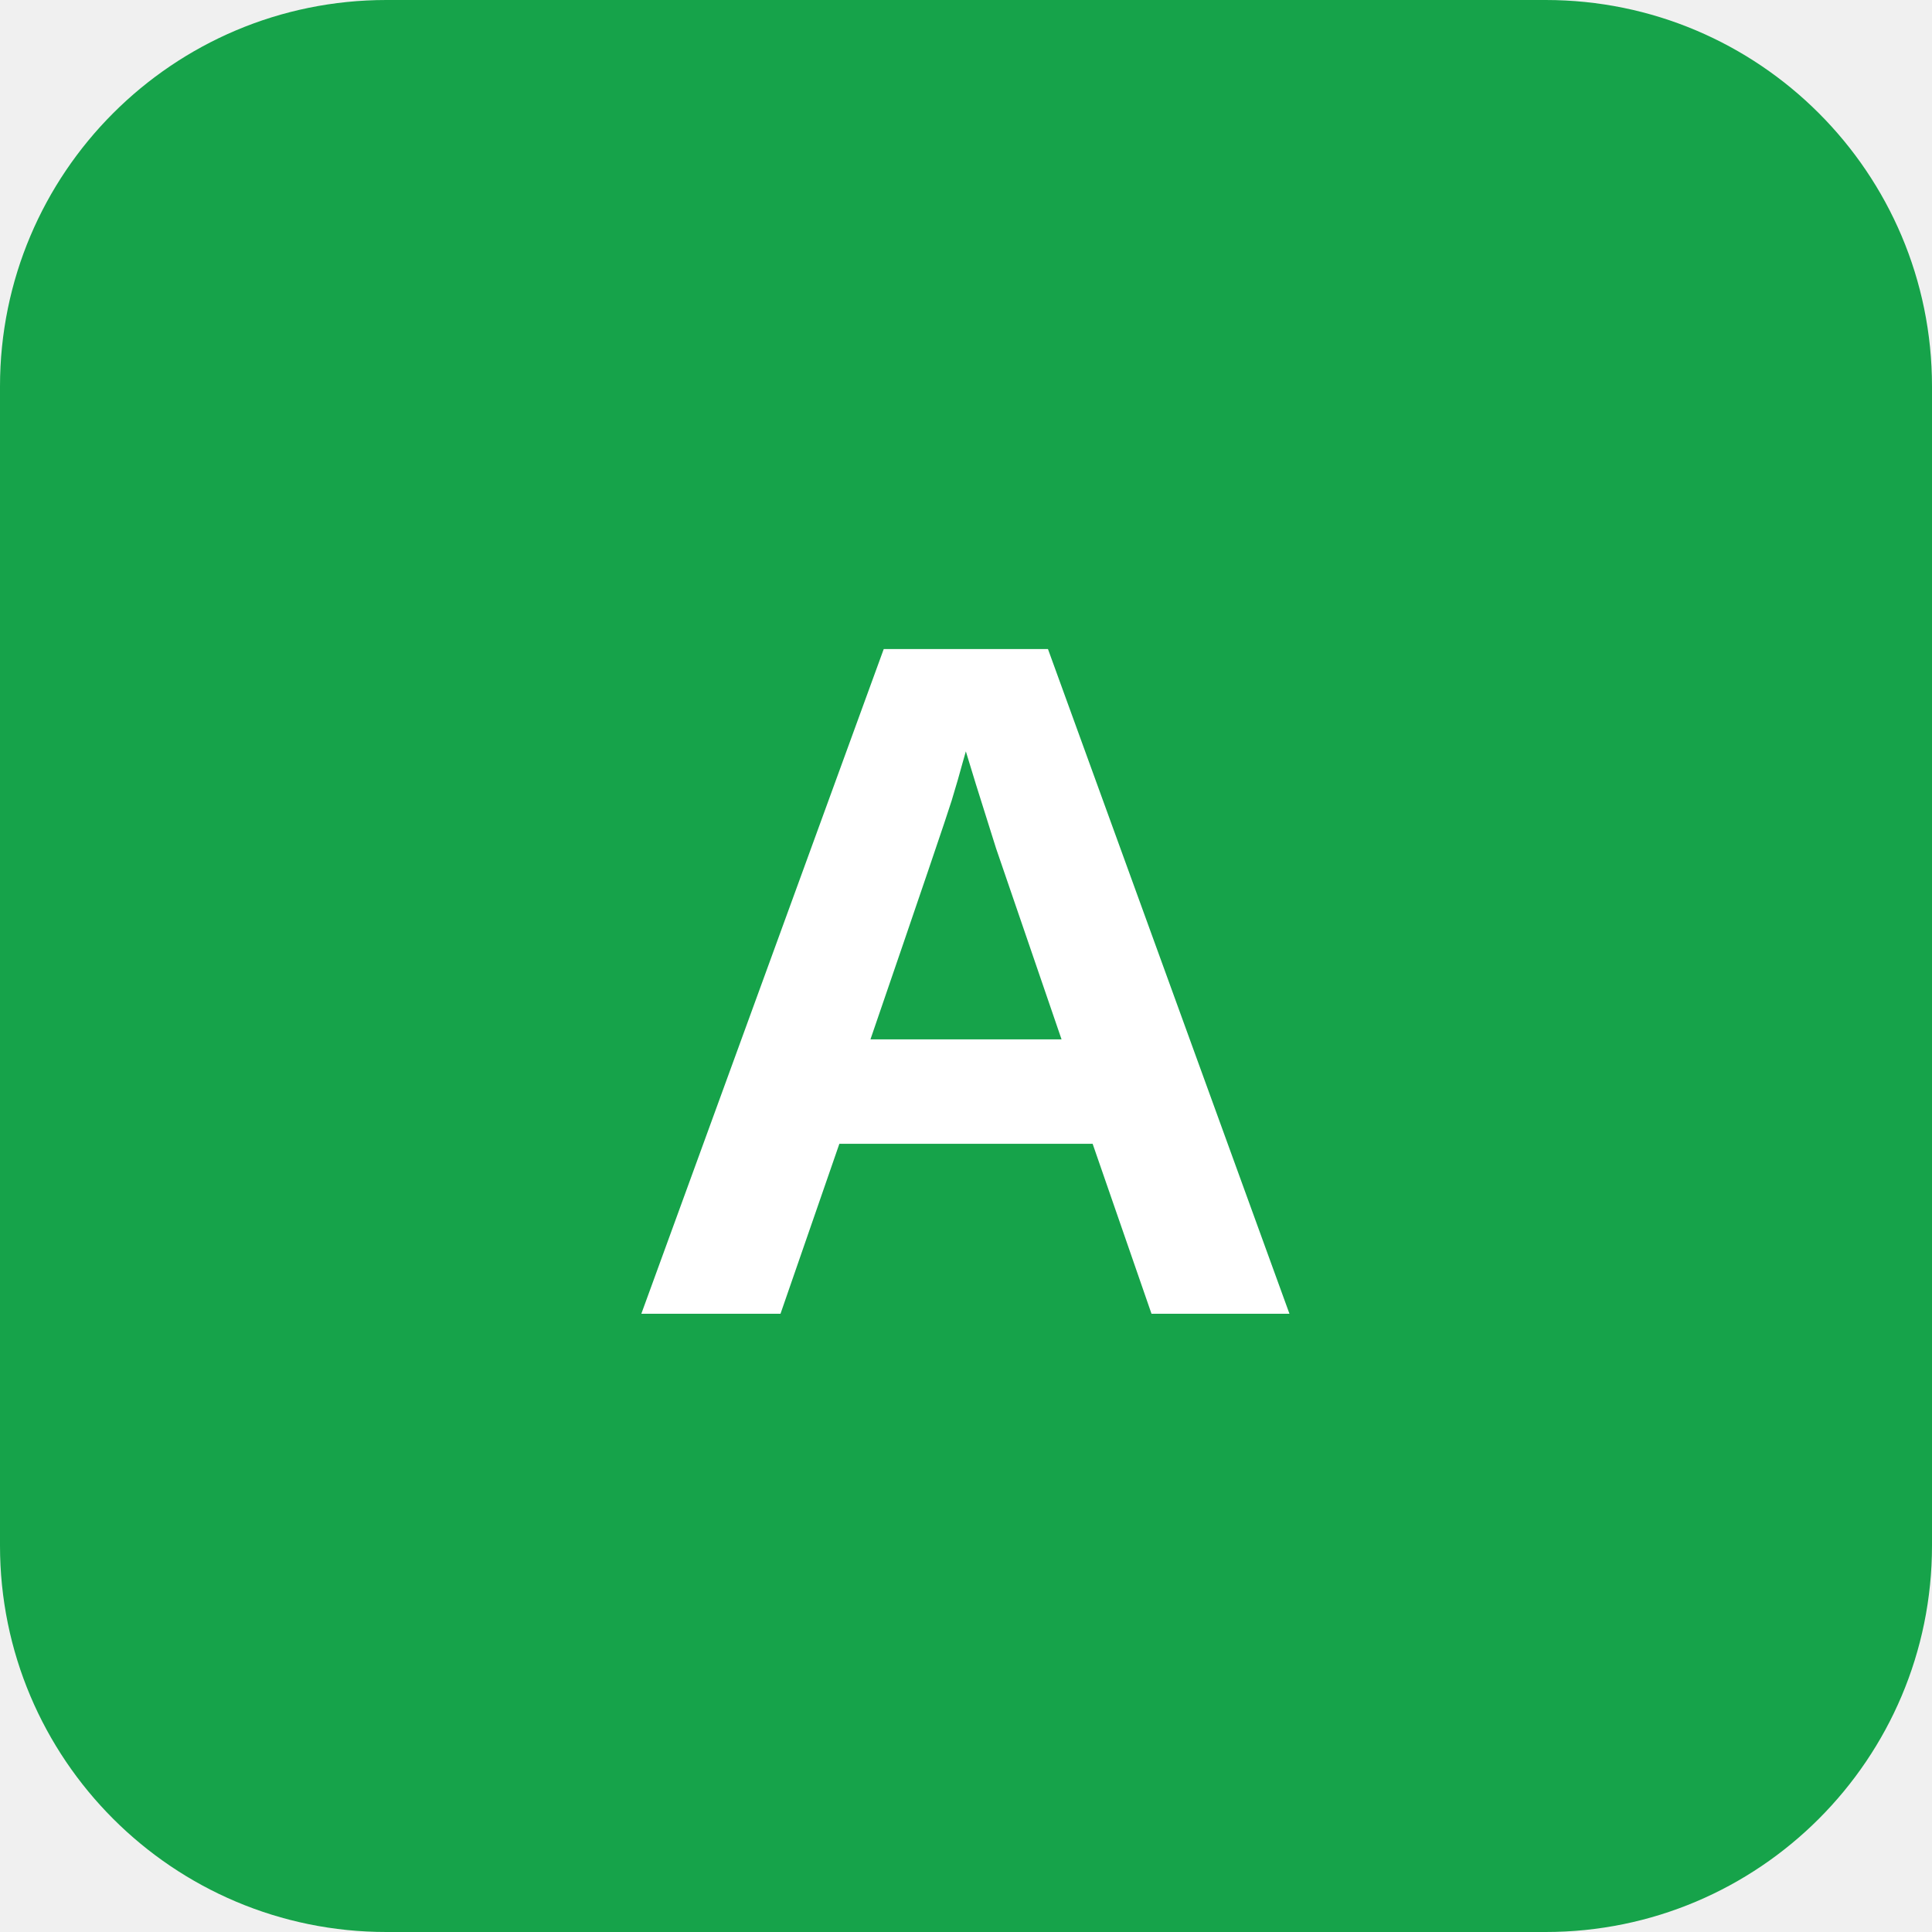
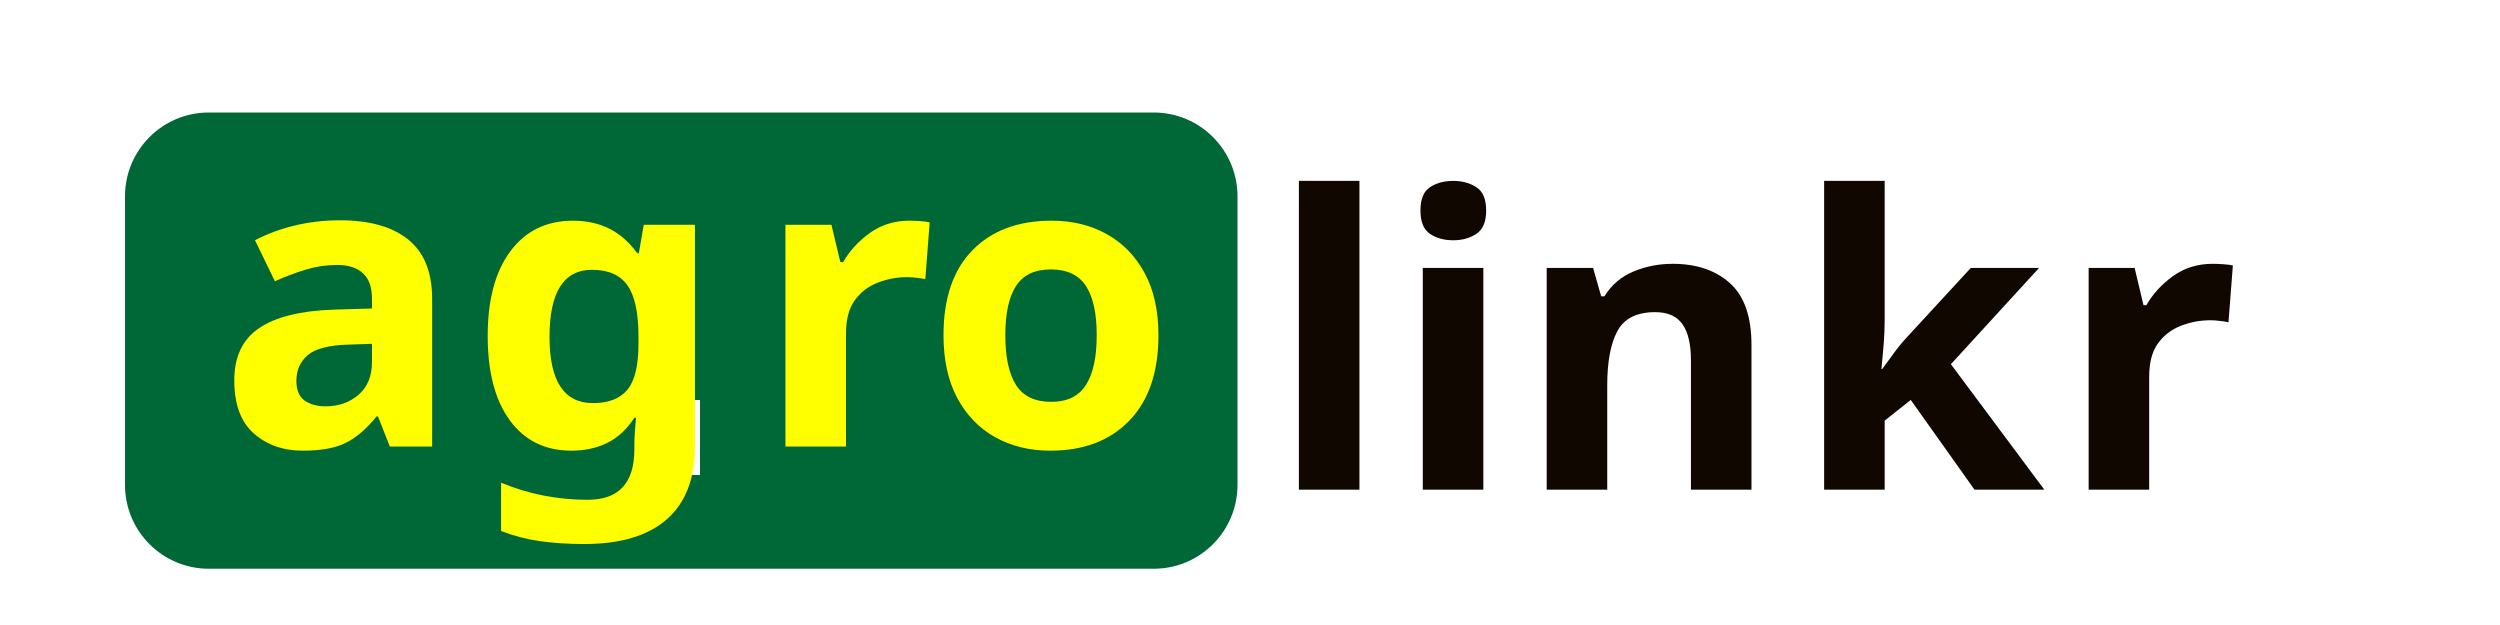
- <svg xmlns="http://www.w3.org/2000/svg" viewBox="0 0 100 100">
-   <rect width="100" height="100" rx="20" fill="#16A34A" />
-   <text x="50" y="68" font-family="Arial, sans-serif" font-size="50" font-weight="bold" fill="white" text-anchor="middle">A</text>
+ <svg xmlns="http://www.w3.org/2000/svg" id="Layer_1" data-name="Layer 1" viewBox="0 0 400 100">
+   <defs>
+     <style>
+       .cls-1 {
+         fill: #ff0;
+       }
+ 
+       .cls-1, .cls-2 {
+         font-family: Montserrat-Bold, Montserrat;
+         font-size: 65px;
+         font-weight: 700;
+       }
+ 
+       .cls-3 {
+         letter-spacing: 0em;
+       }
+ 
+       .cls-4 {
+         letter-spacing: 0em;
+       }
+ 
+       .cls-5 {
+         letter-spacing: 0em;
+       }
+ 
+       .cls-2 {
+         fill: #110701;
+       }
+ 
+       .cls-6 {
+         fill: #fff;
+       }
+ 
+       .cls-6, .cls-7 {
+         stroke-width: 0px;
+       }
+ 
+       .cls-8 {
+         letter-spacing: 0em;
+       }
+ 
+       .cls-7 {
+         fill: #006837;
+       }
+     </style>
+   </defs>
+   <rect class="cls-6" width="400" height="100" />
+   <rect class="cls-7" x="20" y="18" width="178" height="73" rx="13.41" ry="13.41" />
+   <rect class="cls-6" x="109" y="64" width="3" height="12" />
+   <g>
+     <text class="cls-2" transform="translate(202.76 78.35)">
+       <tspan x="0" y="0">lin</tspan>
+       <tspan class="cls-4" x="84.04" y="0">k</tspan>
+       <tspan class="cls-3" x="126.36" y="0">r</tspan>
+     </text>
+     <text class="cls-1" transform="translate(34.75 71.45)">
+       <tspan class="cls-5" x="0" y="0">a</tspan>
+       <tspan class="cls-3" x="40.36" y="0">g</tspan>
+       <tspan class="cls-8" x="85.86" y="0">r</tspan>
+       <tspan x="113.29" y="0">o</tspan>
+     </text>
+   </g>
</svg>
